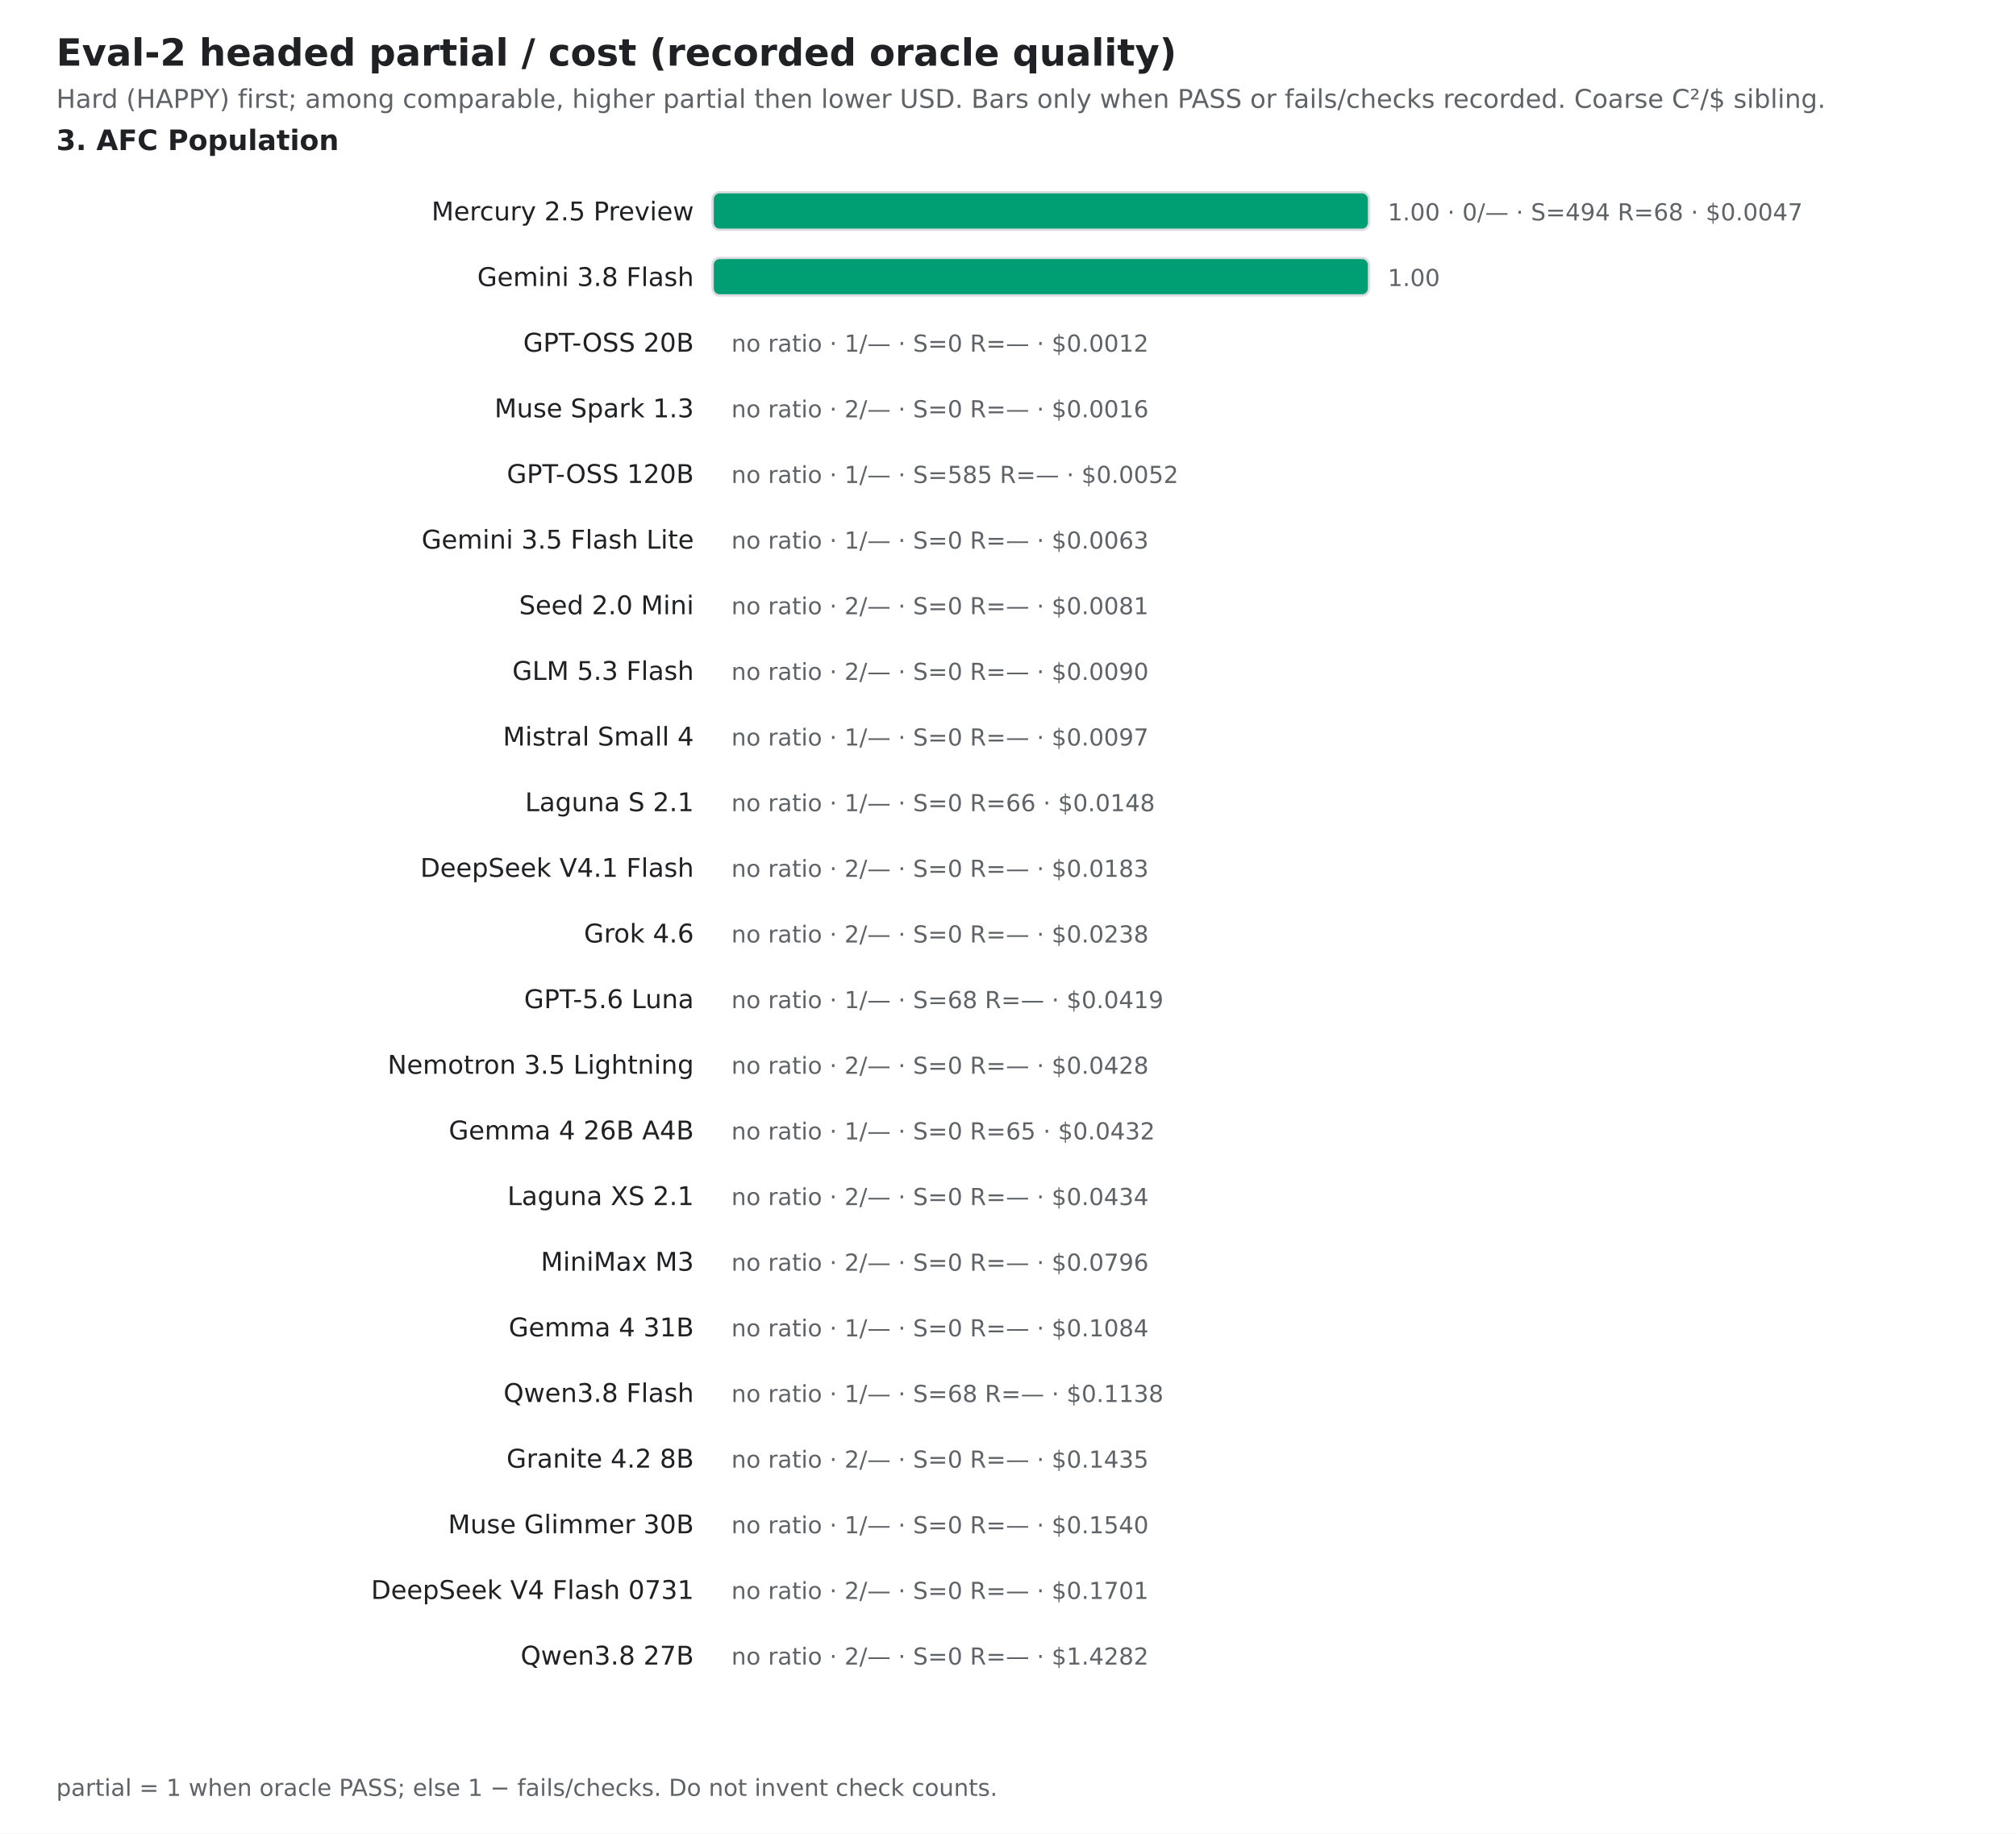
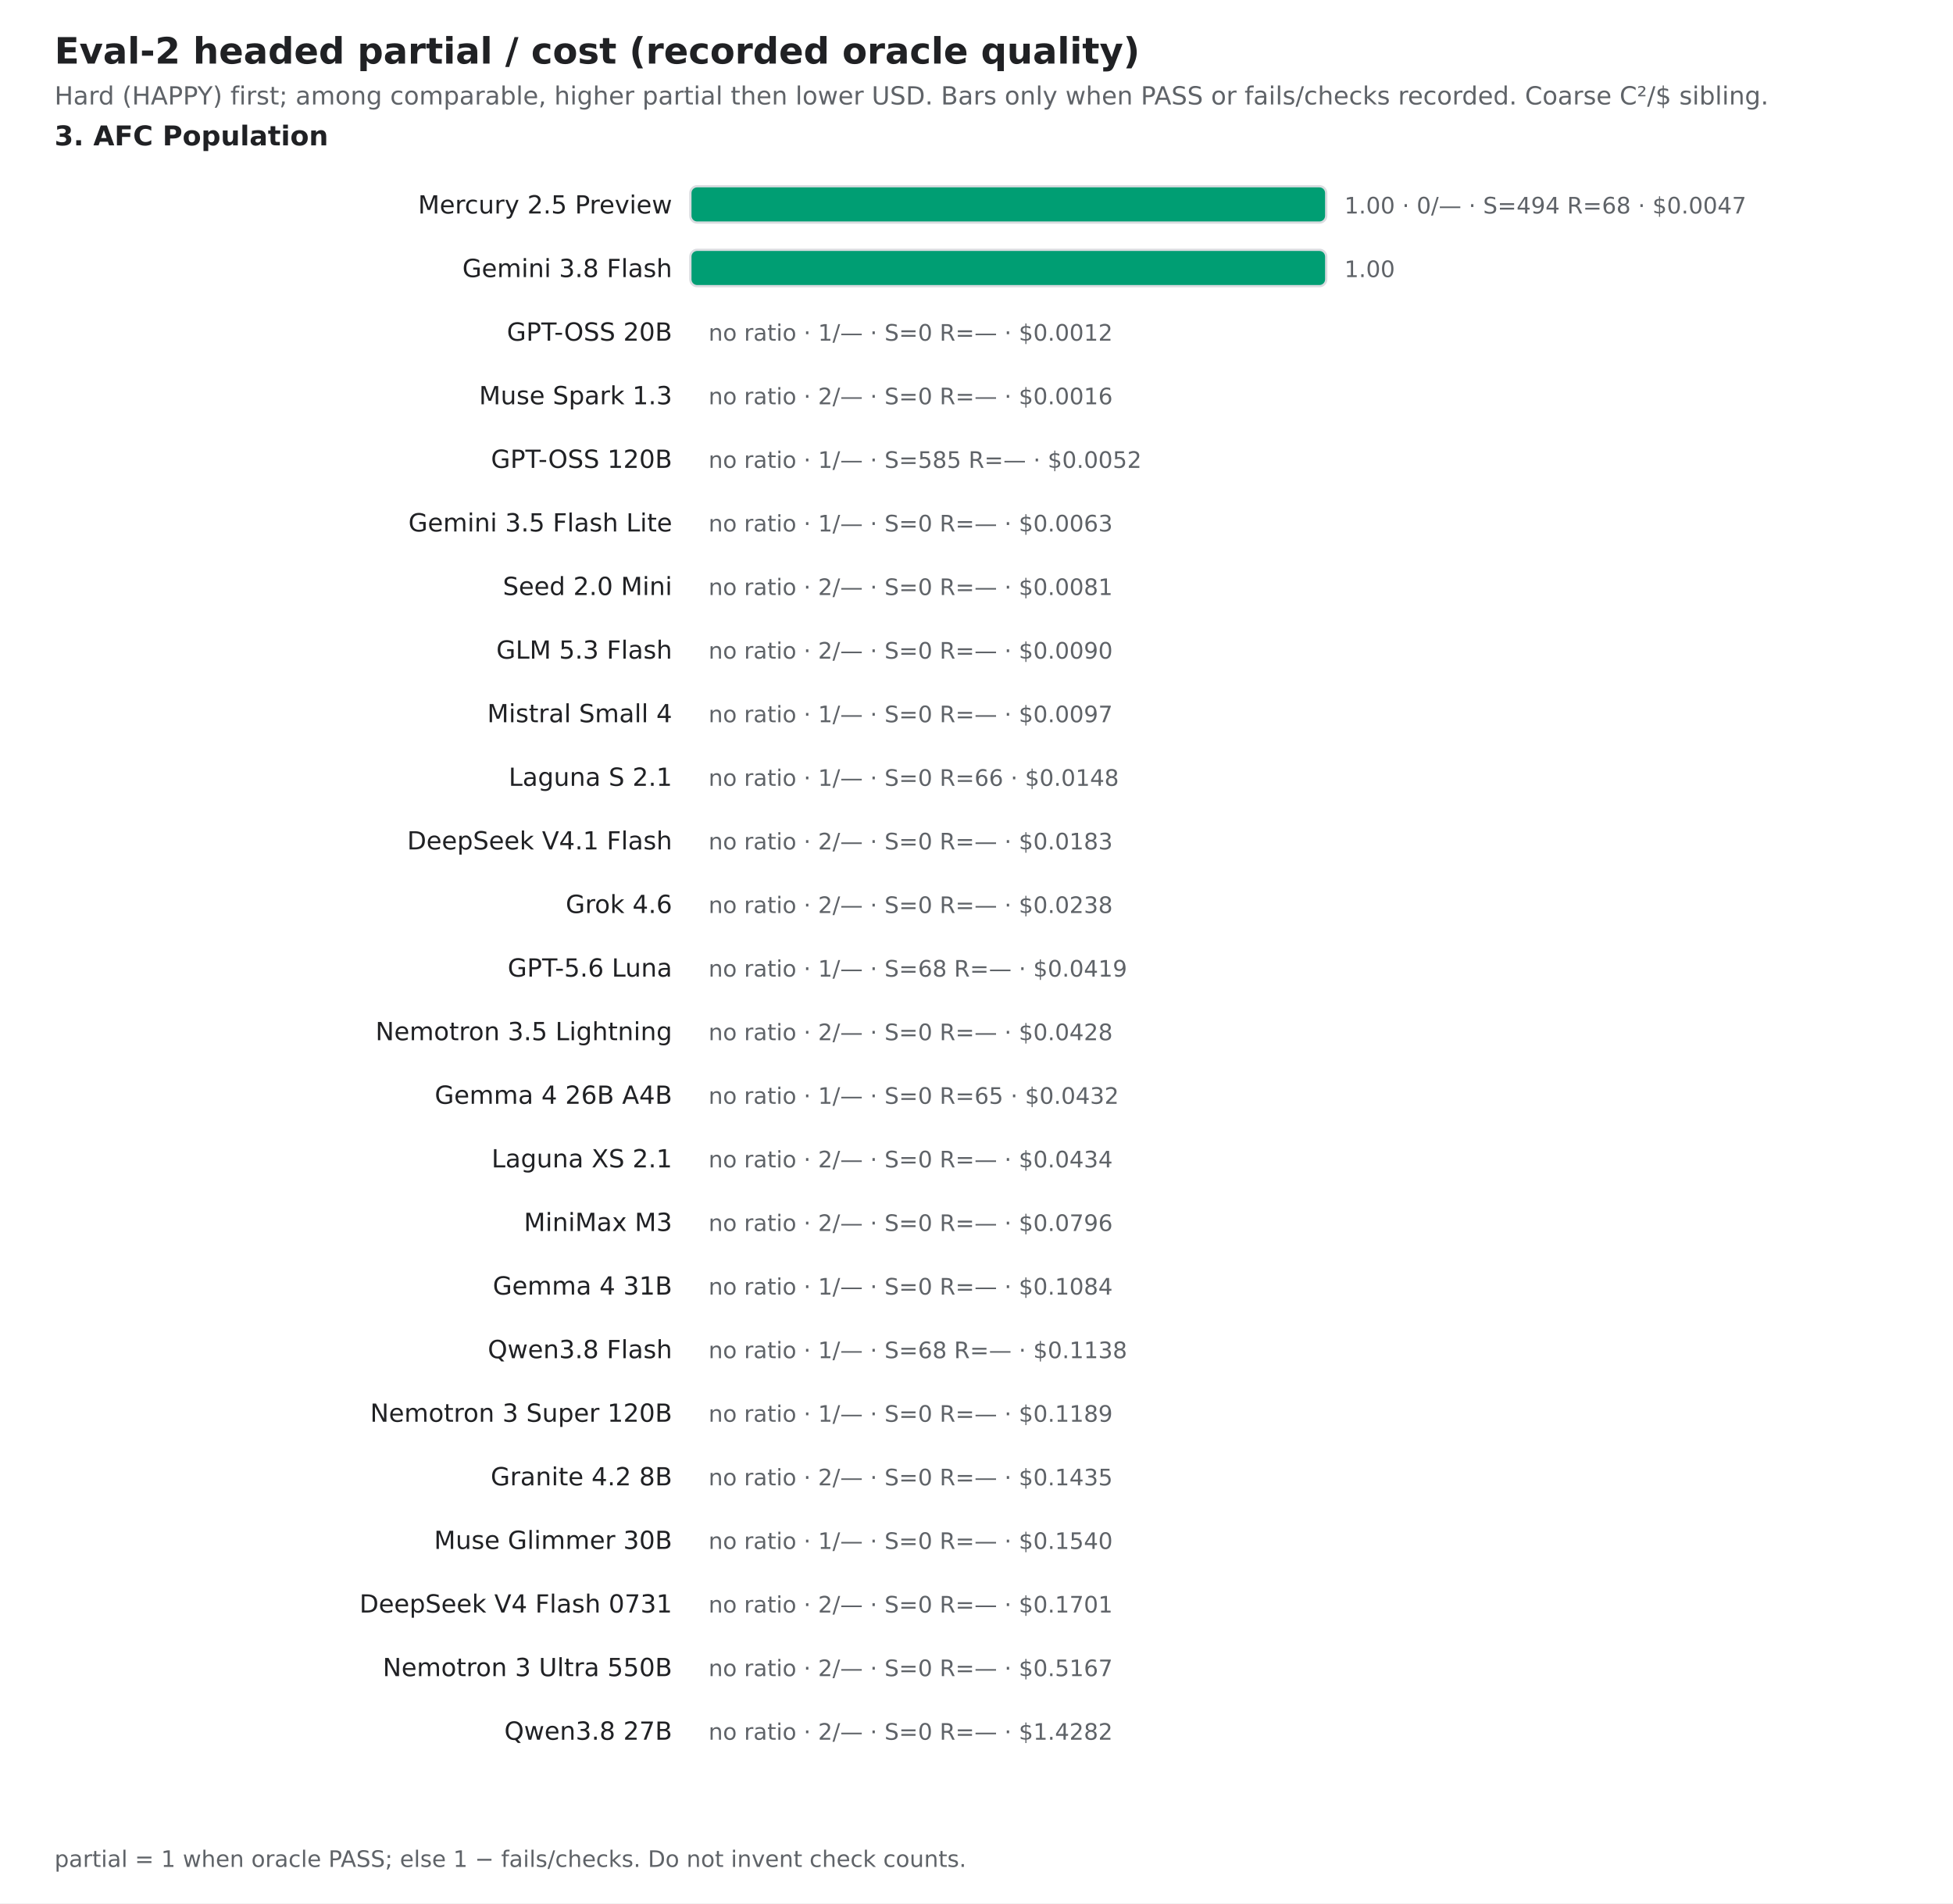
- <svg xmlns="http://www.w3.org/2000/svg" width="860" height="782" viewBox="0 0 860 782" role="img">
-   <rect width="860" height="782" fill="#ffffff" />
+ <svg xmlns="http://www.w3.org/2000/svg" width="860" height="838" viewBox="0 0 860 838" role="img">
+   <rect width="860" height="838" fill="#ffffff" />
  <text x="24" y="28" font-family="DejaVu Sans, sans-serif" font-size="16" font-weight="700" fill="#202124">Eval-2 headed partial / cost (recorded oracle quality)</text>
  <text x="24" y="46" font-family="DejaVu Sans, sans-serif" font-size="11" fill="#5f6368">Hard (HAPPY) first; among comparable, higher partial then lower USD. Bars only when PASS or fails/checks recorded. Coarse C²/$ sibling.</text>
  <text x="24" y="64" font-family="DejaVu Sans, sans-serif" font-size="12" font-weight="700" fill="#202124">3. AFC Population</text>
  <text x="296.0" y="94.0" text-anchor="end" font-family="DejaVu Sans, sans-serif" font-size="11" fill="#202124">Mercury 2.5 Preview</text>
  <rect x="304.0" y="82.0" width="280.0" height="16" rx="3" fill="#009E73" stroke="#dadce0" data-partial-score="1.00" />
  <text x="592.0" y="94.0" font-family="DejaVu Sans, sans-serif" font-size="10" fill="#5f6368">1.00 · 0/— · S=494 R=68 · $0.0047</text>
  <text x="296.0" y="122.0" text-anchor="end" font-family="DejaVu Sans, sans-serif" font-size="11" fill="#202124">Gemini 3.8 Flash</text>
  <rect x="304.0" y="110.0" width="280.0" height="16" rx="3" fill="#009E73" stroke="#dadce0" data-partial-score="1.00" />
  <text x="592.0" y="122.0" font-family="DejaVu Sans, sans-serif" font-size="10" fill="#5f6368">1.00</text>
  <text x="296.0" y="150.0" text-anchor="end" font-family="DejaVu Sans, sans-serif" font-size="11" fill="#202124">GPT-OSS 20B</text>
  <text x="312.0" y="150.0" font-family="DejaVu Sans, sans-serif" font-size="10" fill="#5f6368">no ratio · 1/— · S=0 R=— · $0.0012</text>
  <text x="296.0" y="178.0" text-anchor="end" font-family="DejaVu Sans, sans-serif" font-size="11" fill="#202124">Muse Spark 1.3</text>
  <text x="312.0" y="178.0" font-family="DejaVu Sans, sans-serif" font-size="10" fill="#5f6368">no ratio · 2/— · S=0 R=— · $0.0016</text>
  <text x="296.0" y="206.0" text-anchor="end" font-family="DejaVu Sans, sans-serif" font-size="11" fill="#202124">GPT-OSS 120B</text>
  <text x="312.0" y="206.0" font-family="DejaVu Sans, sans-serif" font-size="10" fill="#5f6368">no ratio · 1/— · S=585 R=— · $0.0052</text>
  <text x="296.0" y="234.0" text-anchor="end" font-family="DejaVu Sans, sans-serif" font-size="11" fill="#202124">Gemini 3.5 Flash Lite</text>
  <text x="312.0" y="234.0" font-family="DejaVu Sans, sans-serif" font-size="10" fill="#5f6368">no ratio · 1/— · S=0 R=— · $0.0063</text>
  <text x="296.0" y="262.0" text-anchor="end" font-family="DejaVu Sans, sans-serif" font-size="11" fill="#202124">Seed 2.0 Mini</text>
  <text x="312.0" y="262.0" font-family="DejaVu Sans, sans-serif" font-size="10" fill="#5f6368">no ratio · 2/— · S=0 R=— · $0.0081</text>
  <text x="296.0" y="290.0" text-anchor="end" font-family="DejaVu Sans, sans-serif" font-size="11" fill="#202124">GLM 5.3 Flash</text>
  <text x="312.0" y="290.0" font-family="DejaVu Sans, sans-serif" font-size="10" fill="#5f6368">no ratio · 2/— · S=0 R=— · $0.0090</text>
  <text x="296.0" y="318.0" text-anchor="end" font-family="DejaVu Sans, sans-serif" font-size="11" fill="#202124">Mistral Small 4</text>
  <text x="312.0" y="318.0" font-family="DejaVu Sans, sans-serif" font-size="10" fill="#5f6368">no ratio · 1/— · S=0 R=— · $0.0097</text>
  <text x="296.0" y="346.0" text-anchor="end" font-family="DejaVu Sans, sans-serif" font-size="11" fill="#202124">Laguna S 2.1</text>
  <text x="312.0" y="346.0" font-family="DejaVu Sans, sans-serif" font-size="10" fill="#5f6368">no ratio · 1/— · S=0 R=66 · $0.0148</text>
  <text x="296.0" y="374.0" text-anchor="end" font-family="DejaVu Sans, sans-serif" font-size="11" fill="#202124">DeepSeek V4.1 Flash</text>
  <text x="312.0" y="374.0" font-family="DejaVu Sans, sans-serif" font-size="10" fill="#5f6368">no ratio · 2/— · S=0 R=— · $0.0183</text>
  <text x="296.0" y="402.0" text-anchor="end" font-family="DejaVu Sans, sans-serif" font-size="11" fill="#202124">Grok 4.6</text>
  <text x="312.0" y="402.0" font-family="DejaVu Sans, sans-serif" font-size="10" fill="#5f6368">no ratio · 2/— · S=0 R=— · $0.0238</text>
  <text x="296.0" y="430.0" text-anchor="end" font-family="DejaVu Sans, sans-serif" font-size="11" fill="#202124">GPT-5.6 Luna</text>
  <text x="312.0" y="430.0" font-family="DejaVu Sans, sans-serif" font-size="10" fill="#5f6368">no ratio · 1/— · S=68 R=— · $0.0419</text>
  <text x="296.0" y="458.0" text-anchor="end" font-family="DejaVu Sans, sans-serif" font-size="11" fill="#202124">Nemotron 3.5 Lightning</text>
  <text x="312.0" y="458.0" font-family="DejaVu Sans, sans-serif" font-size="10" fill="#5f6368">no ratio · 2/— · S=0 R=— · $0.0428</text>
  <text x="296.0" y="486.0" text-anchor="end" font-family="DejaVu Sans, sans-serif" font-size="11" fill="#202124">Gemma 4 26B A4B</text>
  <text x="312.0" y="486.0" font-family="DejaVu Sans, sans-serif" font-size="10" fill="#5f6368">no ratio · 1/— · S=0 R=65 · $0.0432</text>
  <text x="296.0" y="514.0" text-anchor="end" font-family="DejaVu Sans, sans-serif" font-size="11" fill="#202124">Laguna XS 2.1</text>
  <text x="312.0" y="514.0" font-family="DejaVu Sans, sans-serif" font-size="10" fill="#5f6368">no ratio · 2/— · S=0 R=— · $0.0434</text>
  <text x="296.0" y="542.0" text-anchor="end" font-family="DejaVu Sans, sans-serif" font-size="11" fill="#202124">MiniMax M3</text>
  <text x="312.0" y="542.0" font-family="DejaVu Sans, sans-serif" font-size="10" fill="#5f6368">no ratio · 2/— · S=0 R=— · $0.0796</text>
  <text x="296.0" y="570.0" text-anchor="end" font-family="DejaVu Sans, sans-serif" font-size="11" fill="#202124">Gemma 4 31B</text>
  <text x="312.0" y="570.0" font-family="DejaVu Sans, sans-serif" font-size="10" fill="#5f6368">no ratio · 1/— · S=0 R=— · $0.1084</text>
  <text x="296.0" y="598.0" text-anchor="end" font-family="DejaVu Sans, sans-serif" font-size="11" fill="#202124">Qwen3.8 Flash</text>
  <text x="312.0" y="598.0" font-family="DejaVu Sans, sans-serif" font-size="10" fill="#5f6368">no ratio · 1/— · S=68 R=— · $0.1138</text>
-   <text x="296.0" y="626.0" text-anchor="end" font-family="DejaVu Sans, sans-serif" font-size="11" fill="#202124">Granite 4.2 8B</text>
-   <text x="312.0" y="626.0" font-family="DejaVu Sans, sans-serif" font-size="10" fill="#5f6368">no ratio · 2/— · S=0 R=— · $0.1435</text>
-   <text x="296.0" y="654.0" text-anchor="end" font-family="DejaVu Sans, sans-serif" font-size="11" fill="#202124">Muse Glimmer 30B</text>
-   <text x="312.0" y="654.0" font-family="DejaVu Sans, sans-serif" font-size="10" fill="#5f6368">no ratio · 1/— · S=0 R=— · $0.1540</text>
-   <text x="296.0" y="682.0" text-anchor="end" font-family="DejaVu Sans, sans-serif" font-size="11" fill="#202124">DeepSeek V4 Flash 0731</text>
-   <text x="312.0" y="682.0" font-family="DejaVu Sans, sans-serif" font-size="10" fill="#5f6368">no ratio · 2/— · S=0 R=— · $0.1701</text>
-   <text x="296.0" y="710.0" text-anchor="end" font-family="DejaVu Sans, sans-serif" font-size="11" fill="#202124">Qwen3.8 27B</text>
-   <text x="312.0" y="710.0" font-family="DejaVu Sans, sans-serif" font-size="10" fill="#5f6368">no ratio · 2/— · S=0 R=— · $1.4282</text>
-   <text x="24" y="766" font-family="DejaVu Sans, sans-serif" font-size="10" fill="#5f6368">partial = 1 when oracle PASS; else 1 − fails/checks. Do not invent check counts.</text>
+   <text x="296.0" y="626.0" text-anchor="end" font-family="DejaVu Sans, sans-serif" font-size="11" fill="#202124">Nemotron 3 Super 120B</text>
+   <text x="312.0" y="626.0" font-family="DejaVu Sans, sans-serif" font-size="10" fill="#5f6368">no ratio · 1/— · S=0 R=— · $0.1189</text>
+   <text x="296.0" y="654.0" text-anchor="end" font-family="DejaVu Sans, sans-serif" font-size="11" fill="#202124">Granite 4.2 8B</text>
+   <text x="312.0" y="654.0" font-family="DejaVu Sans, sans-serif" font-size="10" fill="#5f6368">no ratio · 2/— · S=0 R=— · $0.1435</text>
+   <text x="296.0" y="682.0" text-anchor="end" font-family="DejaVu Sans, sans-serif" font-size="11" fill="#202124">Muse Glimmer 30B</text>
+   <text x="312.0" y="682.0" font-family="DejaVu Sans, sans-serif" font-size="10" fill="#5f6368">no ratio · 1/— · S=0 R=— · $0.1540</text>
+   <text x="296.0" y="710.0" text-anchor="end" font-family="DejaVu Sans, sans-serif" font-size="11" fill="#202124">DeepSeek V4 Flash 0731</text>
+   <text x="312.0" y="710.0" font-family="DejaVu Sans, sans-serif" font-size="10" fill="#5f6368">no ratio · 2/— · S=0 R=— · $0.1701</text>
+   <text x="296.0" y="738.0" text-anchor="end" font-family="DejaVu Sans, sans-serif" font-size="11" fill="#202124">Nemotron 3 Ultra 550B</text>
+   <text x="312.0" y="738.0" font-family="DejaVu Sans, sans-serif" font-size="10" fill="#5f6368">no ratio · 2/— · S=0 R=— · $0.5167</text>
+   <text x="296.0" y="766.0" text-anchor="end" font-family="DejaVu Sans, sans-serif" font-size="11" fill="#202124">Qwen3.8 27B</text>
+   <text x="312.0" y="766.0" font-family="DejaVu Sans, sans-serif" font-size="10" fill="#5f6368">no ratio · 2/— · S=0 R=— · $1.4282</text>
+   <text x="24" y="822" font-family="DejaVu Sans, sans-serif" font-size="10" fill="#5f6368">partial = 1 when oracle PASS; else 1 − fails/checks. Do not invent check counts.</text>
</svg>
